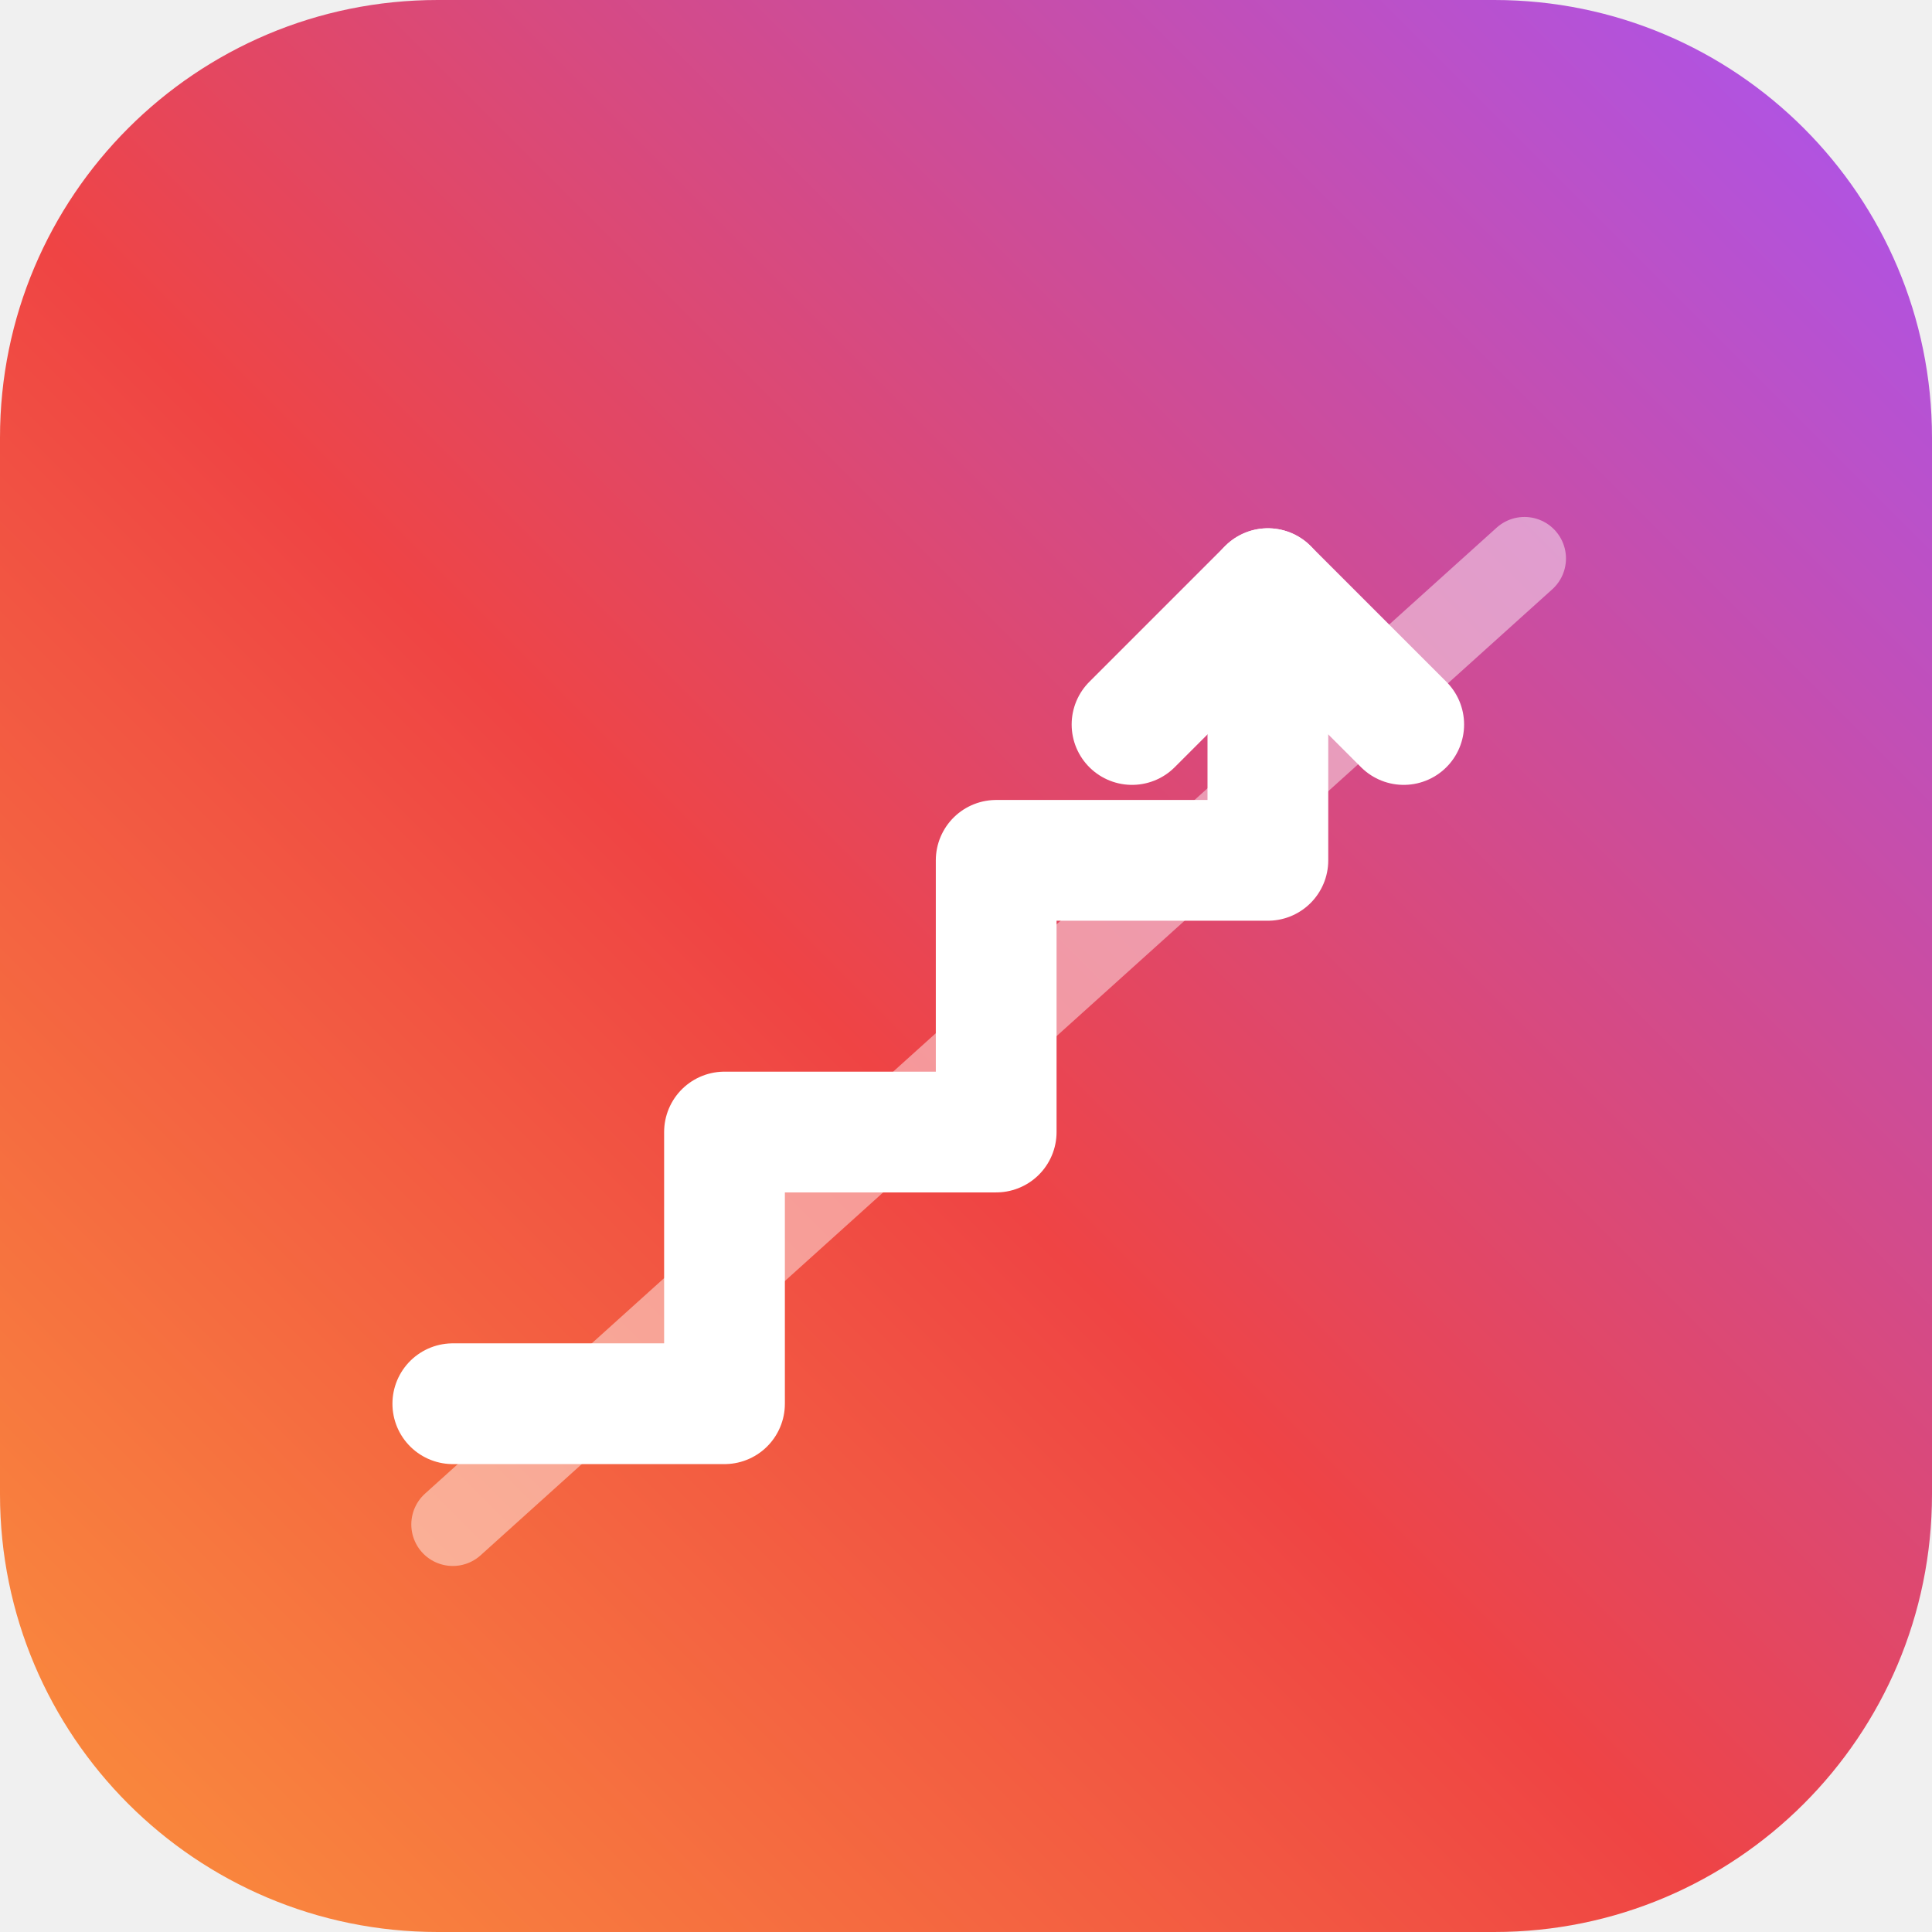
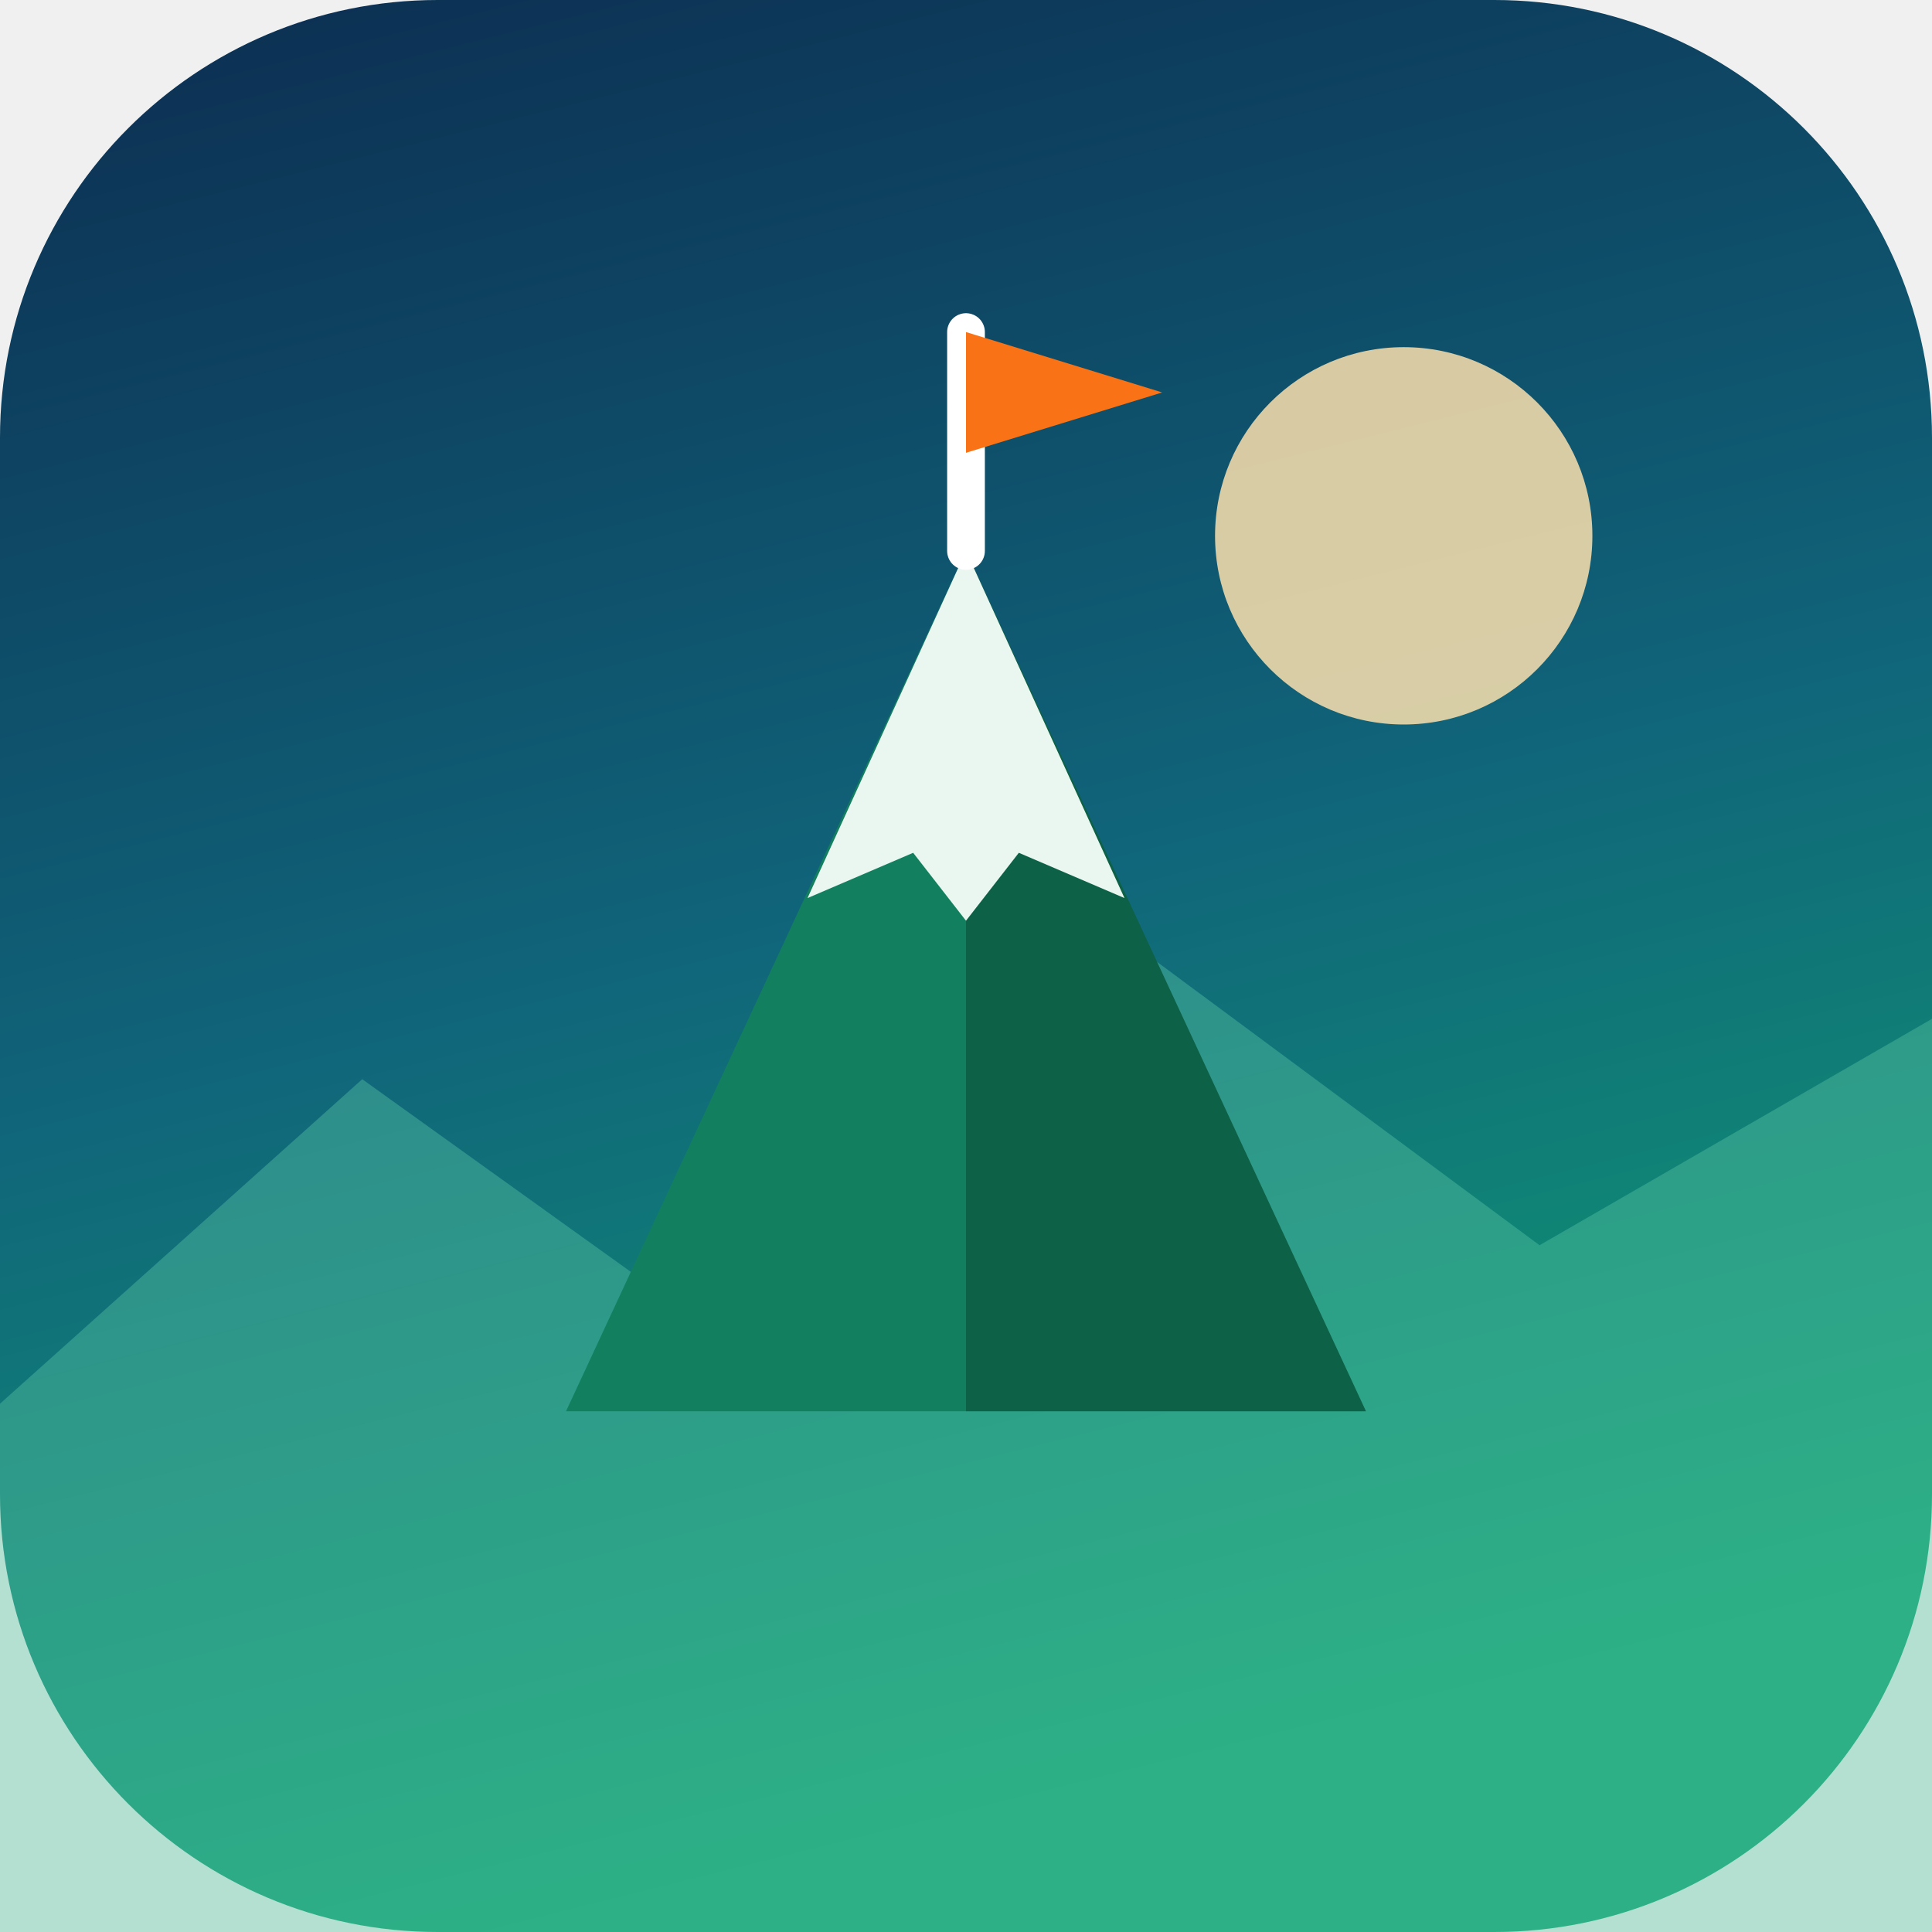
<svg xmlns="http://www.w3.org/2000/svg" viewBox="0 0 512 512" width="512" height="512" role="img" aria-label="Escalate">
  <defs>
-     <linearGradient id="bg" x1="0" y1="1" x2="1" y2="0">
-       <stop offset="0" stop-color="#FB923C" />
-       <stop offset="0.45" stop-color="#EF4444" />
-       <stop offset="1" stop-color="#A855F7" />
+     <linearGradient id="sky" x1="0" y1="0" x2="0.25" y2="1">
+       <stop offset="0" stop-color="#0C2C50" />
+       <stop offset="0.55" stop-color="#10657A" />
+       <stop offset="1" stop-color="#0FA071" />
    </linearGradient>
  </defs>
-   <rect width="512" height="512" rx="116" fill="url(#bg)" />
-   <line x1="120" y1="404" x2="404" y2="148" stroke="#ffffff" stroke-opacity="0.45" stroke-width="22" stroke-linecap="round" />
-   <path d="M120 372 H192 V300 H264 V228 H336 V156" fill="none" stroke="#ffffff" stroke-width="32" stroke-linecap="round" stroke-linejoin="round" />
-   <path d="M300 192 L336 156 L372 192" fill="none" stroke="#ffffff" stroke-width="32" stroke-linecap="round" stroke-linejoin="round" />
+   <rect width="512" height="512" rx="116" fill="url(#sky)" />
+   <circle cx="372" cy="142" r="50" fill="#FCE0AE" opacity="0.85" />
+   <path d="M0 372 L96 286 L188 352 L300 250 L408 330 L512 270 L512 512 L0 512 Z" fill="#5BC9A4" opacity="0.4" />
+   <path d="M256 146 L150 374 L256 374 Z" fill="#12805E" />
+   <path d="M256 146 L362 374 L256 374 Z" fill="#0C6146" />
+   <path d="M256 146 L298 238 L270 226 L256 244 L242 226 L214 238 Z" fill="#EAF7F1" />
+   <line x1="256" y1="146" x2="256" y2="88" stroke="#FFFFFF" stroke-width="10" stroke-linecap="round" />
+   <polygon points="256,88 308,104 256,120" fill="#F97316" />
</svg>
